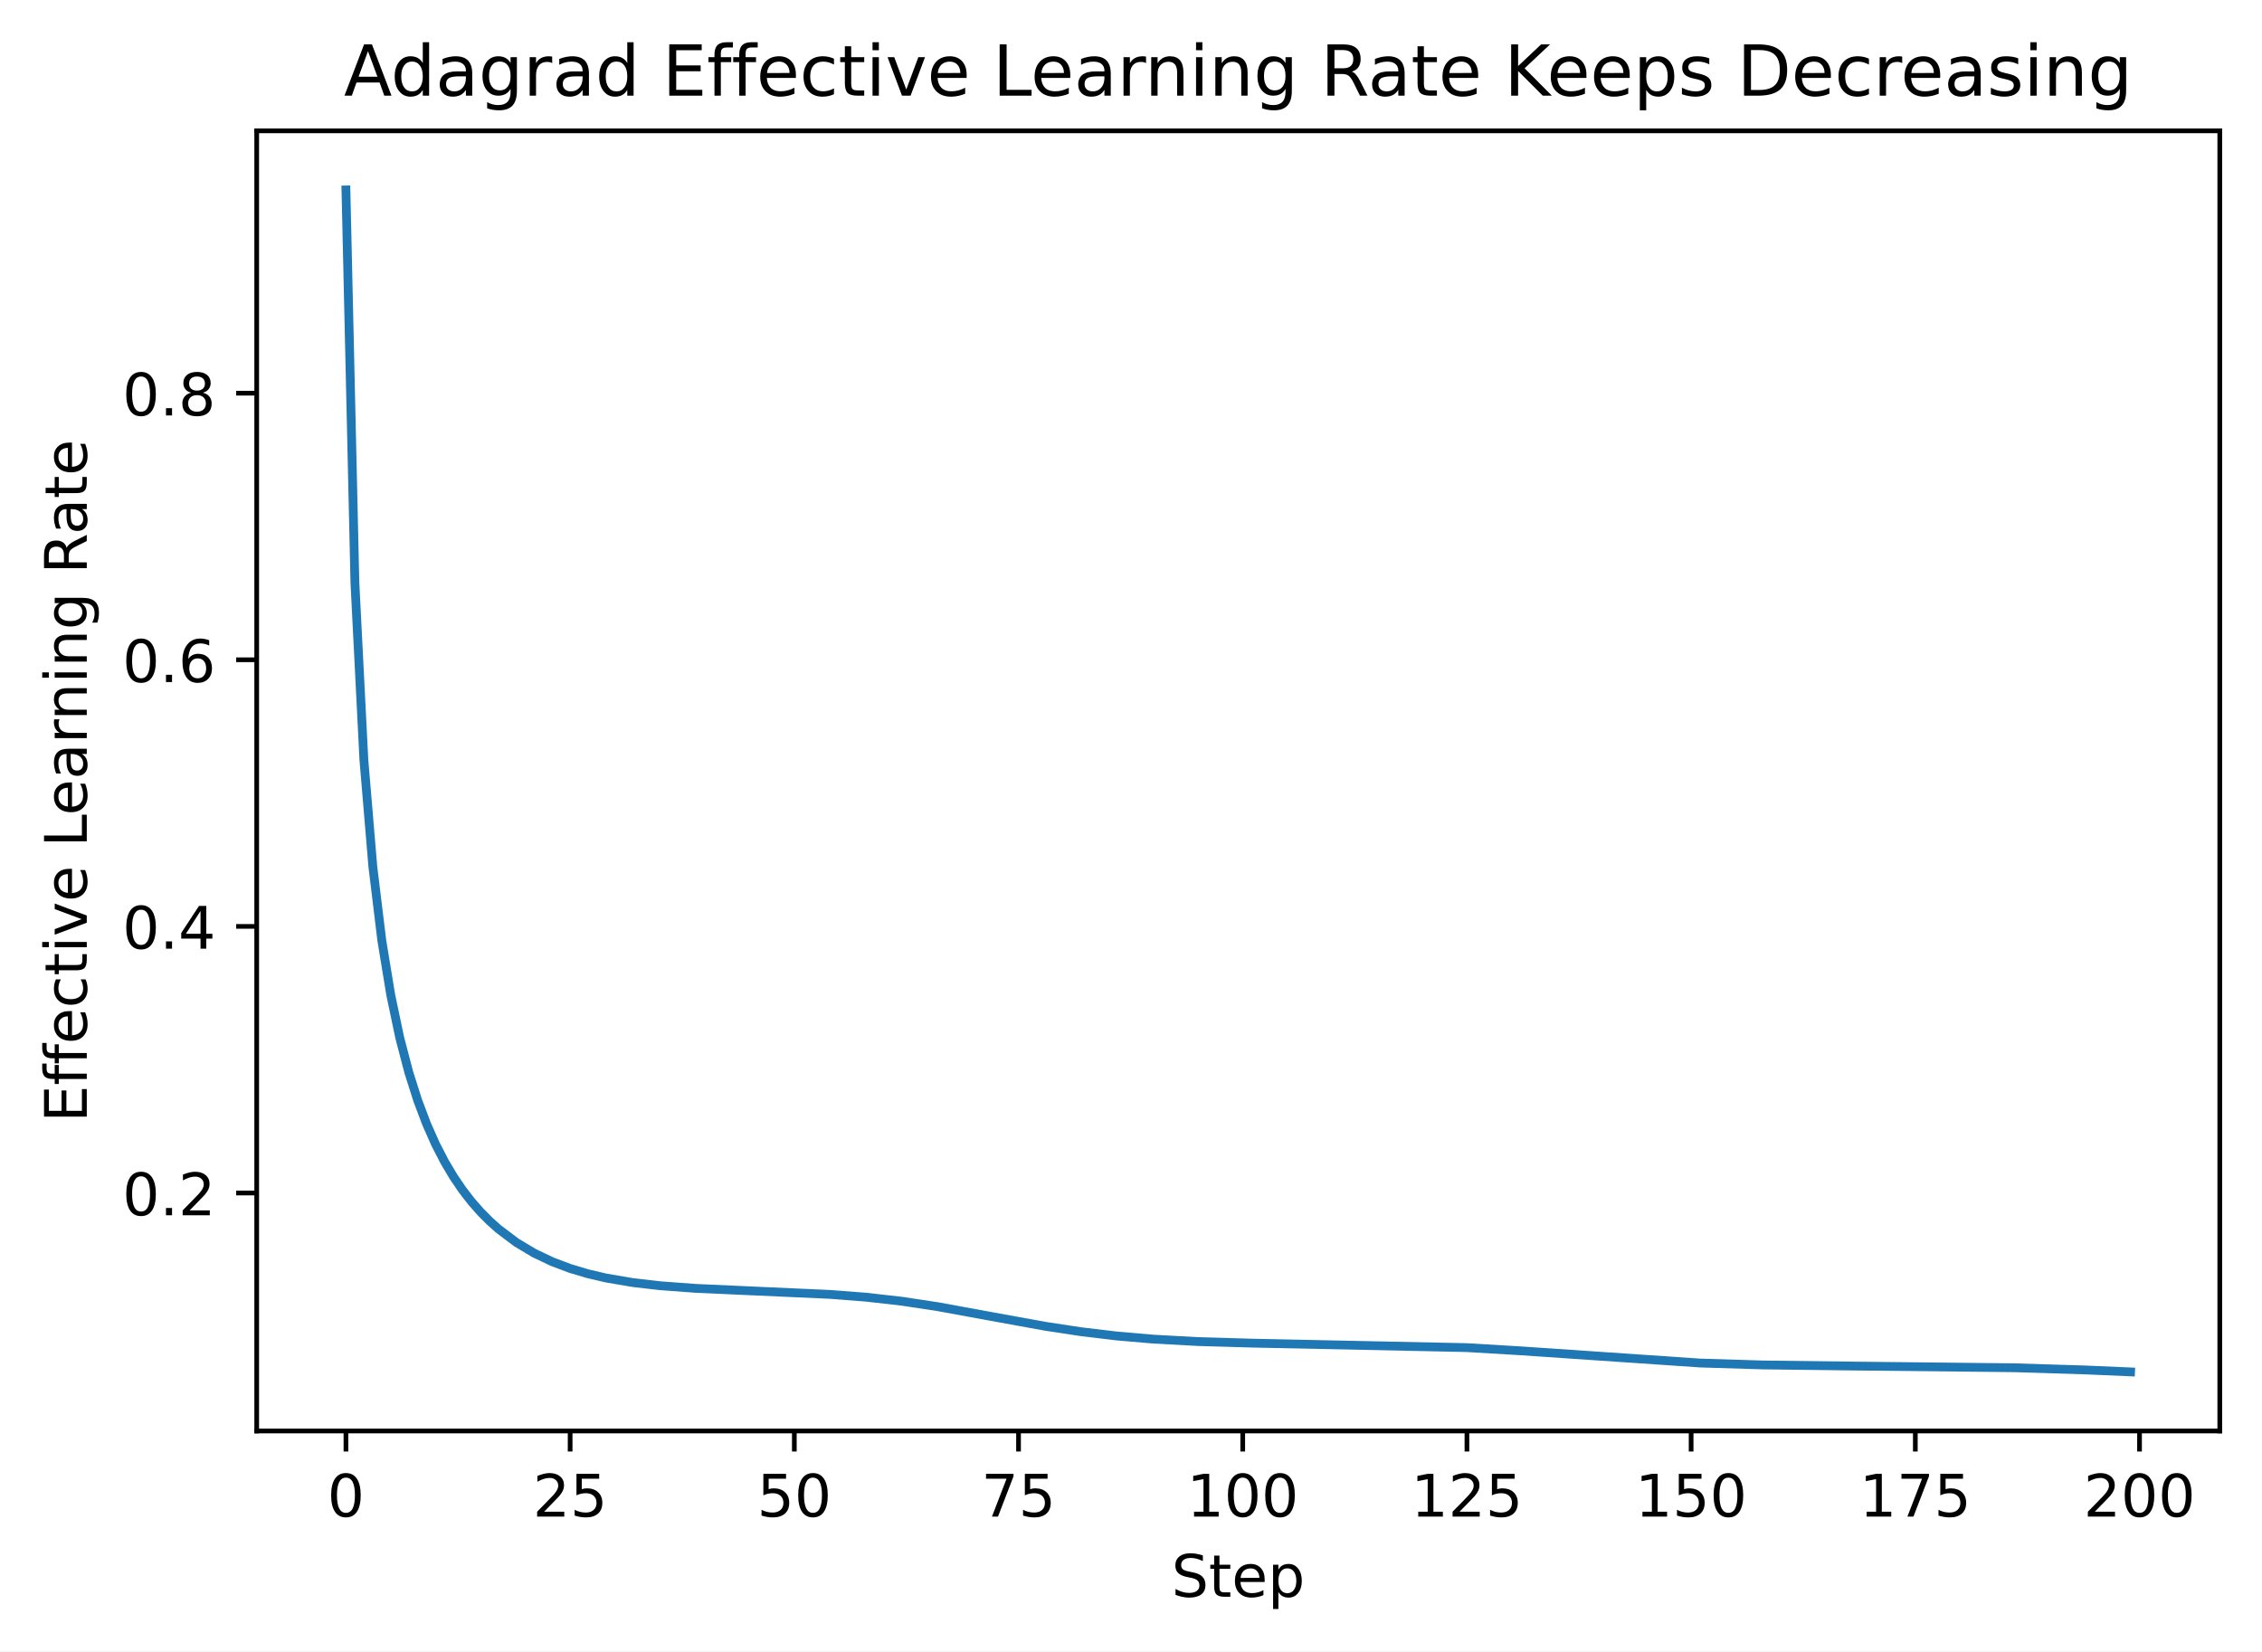
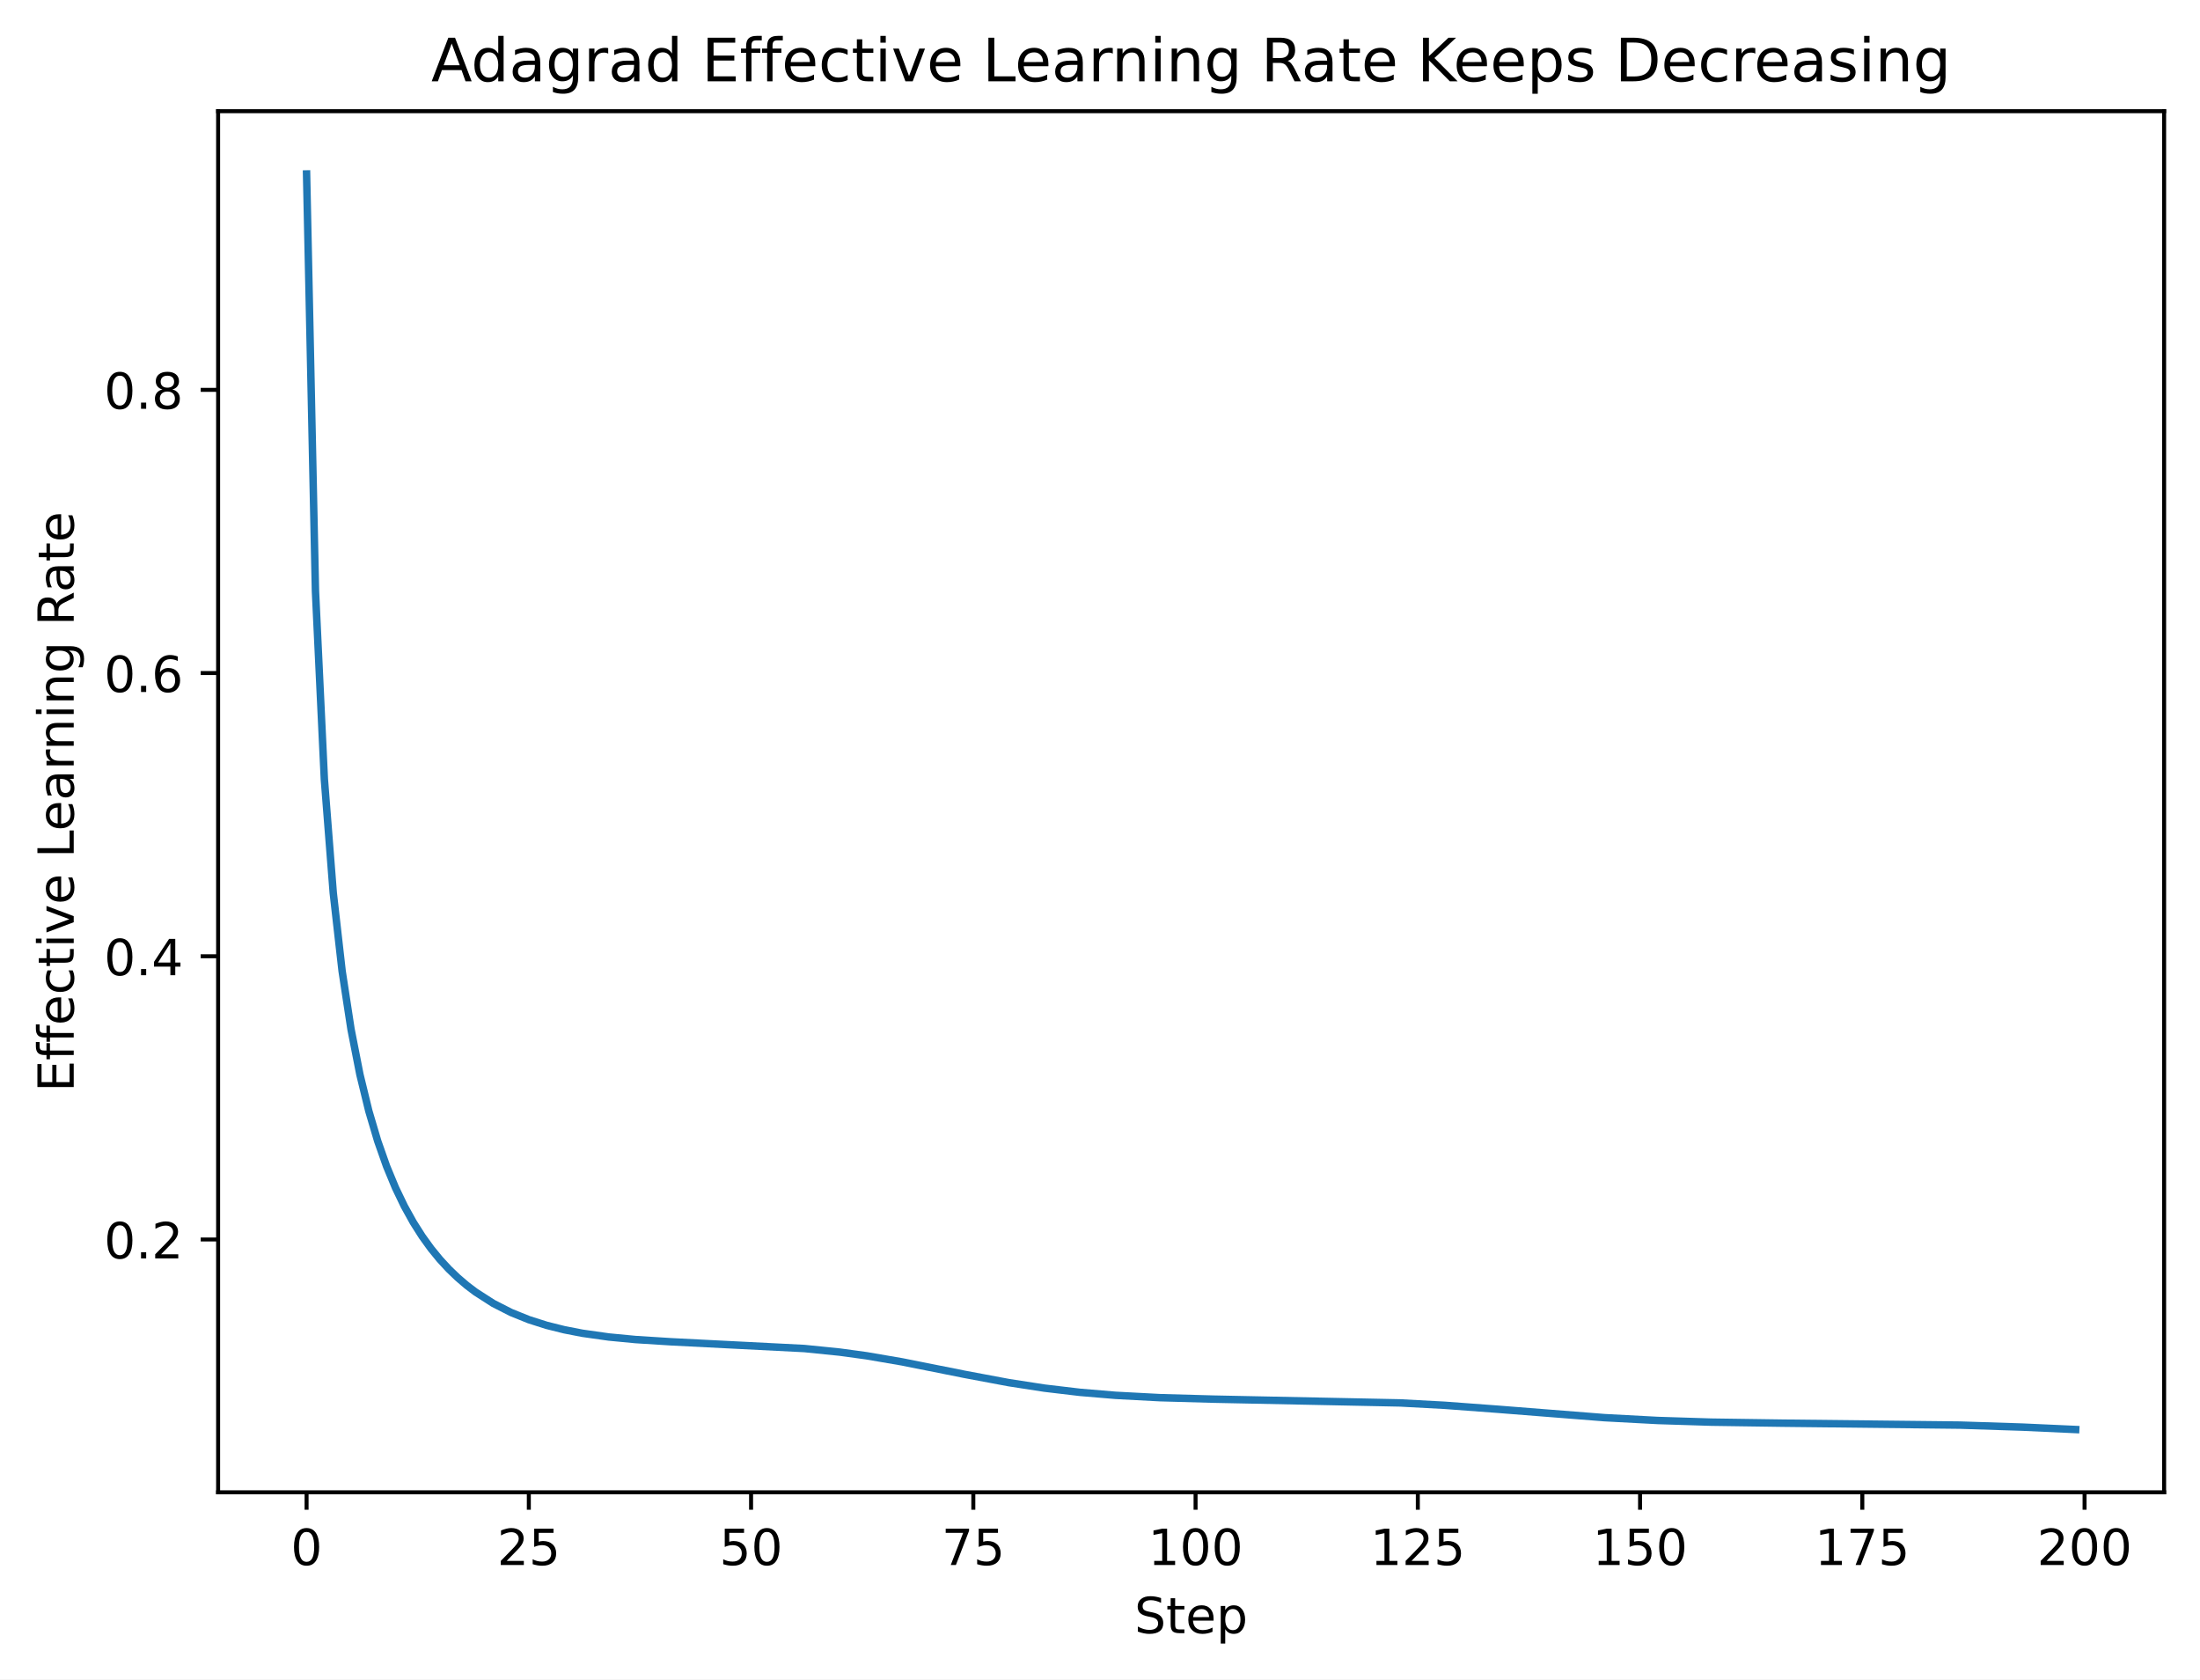
- <svg xmlns="http://www.w3.org/2000/svg" xmlns:xlink="http://www.w3.org/1999/xlink" width="385.781pt" height="281.634pt" viewBox="0 0 385.781 281.634" version="1.1">
+ <svg xmlns="http://www.w3.org/2000/svg" xmlns:xlink="http://www.w3.org/1999/xlink" width="441.581pt" height="337.074pt" viewBox="0 0 441.581 337.074" version="1.1">
  <defs>
    <style type="text/css">*{stroke-linejoin: round; stroke-linecap: butt}</style>
  </defs>
  <g id="figure_1">
    <g id="patch_1">
-       <path d="M 0 281.634  L 385.781 281.634  L 385.781 0  L 0 0  z " style="fill: #ffffff" />
+       <path d="M 0 337.074  L 441.581 337.074  L 441.581 0  L 0 0  z " style="fill: #ffffff" />
    </g>
    <g id="axes_1">
      <g id="patch_2">
-         <path d="M 43.781 244.078  L 378.581 244.078  L 378.581 22.318  L 43.781 22.318  z " style="fill: #ffffff" />
+         <path d="M 43.781 299.518  L 434.381 299.518  L 434.381 22.318  L 43.781 22.318  z " style="fill: #ffffff" />
      </g>
      <g id="matplotlib.axis_1">
        <g id="xtick_1">
          <g id="line2d_1">
            <defs>
-               <path id="mf7b5f9aa6c" d="M 0 0  L 0 3.5  " style="stroke: #000000; stroke-width: 0.8" />
+               <path id="m7d3ae55910" d="M 0 0  L 0 3.5  " style="stroke: #000000; stroke-width: 0.8" />
            </defs>
            <g>
-               <use xlink:href="#mf7b5f9aa6c" x="58.999" y="244.078" style="stroke: #000000; stroke-width: 0.8" />
+               <use xlink:href="#m7d3ae55910" x="61.536" y="299.518" style="stroke: #000000; stroke-width: 0.8" />
            </g>
          </g>
          <g id="text_1">
-             <g transform="translate(55.81818 258.6766) scale(0.1 -0.1)">
+             <g transform="translate(58.35455 314.1166) scale(0.1 -0.1)">
              <defs>
                <path id="DejaVuSans-30" d="M 2034 4250  Q 1547 4250 1301 3770  Q 1056 3291 1056 2328  Q 1056 1369 1301 889  Q 1547 409 2034 409  Q 2525 409 2770 889  Q 3016 1369 3016 2328  Q 3016 3291 2770 3770  Q 2525 4250 2034 4250  z M 2034 4750  Q 2819 4750 3233 4129  Q 3647 3509 3647 2328  Q 3647 1150 3233 529  Q 2819 -91 2034 -91  Q 1250 -91 836 529  Q 422 1150 422 2328  Q 422 3509 836 4129  Q 1250 4750 2034 4750  z " transform="scale(0.015625)" />
              </defs>
              <use xlink:href="#DejaVuSans-30" />
            </g>
          </g>
        </g>
        <g id="xtick_2">
          <g id="line2d_2">
            <g>
-               <use xlink:href="#mf7b5f9aa6c" x="97.236" y="244.078" style="stroke: #000000; stroke-width: 0.8" />
+               <use xlink:href="#m7d3ae55910" x="106.145" y="299.518" style="stroke: #000000; stroke-width: 0.8" />
            </g>
          </g>
          <g id="text_2">
-             <g transform="translate(90.87357 258.6766) scale(0.1 -0.1)">
+             <g transform="translate(99.78271 314.1166) scale(0.1 -0.1)">
              <defs>
                <path id="DejaVuSans-32" d="M 1228 531  L 3431 531  L 3431 0  L 469 0  L 469 531  Q 828 903 1448 1529  Q 2069 2156 2228 2338  Q 2531 2678 2651 2914  Q 2772 3150 2772 3378  Q 2772 3750 2511 3984  Q 2250 4219 1831 4219  Q 1534 4219 1204 4116  Q 875 4013 500 3803  L 500 4441  Q 881 4594 1212 4672  Q 1544 4750 1819 4750  Q 2544 4750 2975 4387  Q 3406 4025 3406 3419  Q 3406 3131 3298 2873  Q 3191 2616 2906 2266  Q 2828 2175 2409 1742  Q 1991 1309 1228 531  z " transform="scale(0.015625)" />
                <path id="DejaVuSans-35" d="M 691 4666  L 3169 4666  L 3169 4134  L 1269 4134  L 1269 2991  Q 1406 3038 1543 3061  Q 1681 3084 1819 3084  Q 2600 3084 3056 2656  Q 3513 2228 3513 1497  Q 3513 744 3044 326  Q 2575 -91 1722 -91  Q 1428 -91 1123 -41  Q 819 9 494 109  L 494 744  Q 775 591 1075 516  Q 1375 441 1709 441  Q 2250 441 2565 725  Q 2881 1009 2881 1497  Q 2881 1984 2565 2268  Q 2250 2553 1709 2553  Q 1456 2553 1204 2497  Q 953 2441 691 2322  L 691 4666  z " transform="scale(0.015625)" />
              </defs>
              <use xlink:href="#DejaVuSans-32" />
              <use xlink:href="#DejaVuSans-35" transform="translate(63.62305 0)" />
            </g>
          </g>
        </g>
        <g id="xtick_3">
          <g id="line2d_3">
            <g>
-               <use xlink:href="#mf7b5f9aa6c" x="135.473" y="244.078" style="stroke: #000000; stroke-width: 0.8" />
+               <use xlink:href="#m7d3ae55910" x="150.755" y="299.518" style="stroke: #000000; stroke-width: 0.8" />
            </g>
          </g>
          <g id="text_3">
-             <g transform="translate(129.1102 258.6766) scale(0.1 -0.1)">
+             <g transform="translate(144.3921 314.1166) scale(0.1 -0.1)">
              <use xlink:href="#DejaVuSans-35" />
              <use xlink:href="#DejaVuSans-30" transform="translate(63.62305 0)" />
            </g>
          </g>
        </g>
        <g id="xtick_4">
          <g id="line2d_4">
            <g>
-               <use xlink:href="#mf7b5f9aa6c" x="173.709" y="244.078" style="stroke: #000000; stroke-width: 0.8" />
+               <use xlink:href="#m7d3ae55910" x="195.364" y="299.518" style="stroke: #000000; stroke-width: 0.8" />
            </g>
          </g>
          <g id="text_4">
-             <g transform="translate(167.3468 258.6766) scale(0.1 -0.1)">
+             <g transform="translate(189.0015 314.1166) scale(0.1 -0.1)">
              <defs>
                <path id="DejaVuSans-37" d="M 525 4666  L 3525 4666  L 3525 4397  L 1831 0  L 1172 0  L 2766 4134  L 525 4134  L 525 4666  z " transform="scale(0.015625)" />
              </defs>
              <use xlink:href="#DejaVuSans-37" />
              <use xlink:href="#DejaVuSans-35" transform="translate(63.62305 0)" />
            </g>
          </g>
        </g>
        <g id="xtick_5">
          <g id="line2d_5">
            <g>
-               <use xlink:href="#mf7b5f9aa6c" x="211.946" y="244.078" style="stroke: #000000; stroke-width: 0.8" />
+               <use xlink:href="#m7d3ae55910" x="239.973" y="299.518" style="stroke: #000000; stroke-width: 0.8" />
            </g>
          </g>
          <g id="text_5">
-             <g transform="translate(202.4022 258.6766) scale(0.1 -0.1)">
+             <g transform="translate(230.4297 314.1166) scale(0.1 -0.1)">
              <defs>
                <path id="DejaVuSans-31" d="M 794 531  L 1825 531  L 1825 4091  L 703 3866  L 703 4441  L 1819 4666  L 2450 4666  L 2450 531  L 3481 531  L 3481 0  L 794 0  L 794 531  z " transform="scale(0.015625)" />
              </defs>
              <use xlink:href="#DejaVuSans-31" />
              <use xlink:href="#DejaVuSans-30" transform="translate(63.62305 0)" />
              <use xlink:href="#DejaVuSans-30" transform="translate(127.2461 0)" />
            </g>
          </g>
        </g>
        <g id="xtick_6">
          <g id="line2d_6">
            <g>
-               <use xlink:href="#mf7b5f9aa6c" x="250.183" y="244.078" style="stroke: #000000; stroke-width: 0.8" />
+               <use xlink:href="#m7d3ae55910" x="284.583" y="299.518" style="stroke: #000000; stroke-width: 0.8" />
            </g>
          </g>
          <g id="text_6">
-             <g transform="translate(240.6389 258.6766) scale(0.1 -0.1)">
+             <g transform="translate(275.0391 314.1166) scale(0.1 -0.1)">
              <use xlink:href="#DejaVuSans-31" />
              <use xlink:href="#DejaVuSans-32" transform="translate(63.62305 0)" />
              <use xlink:href="#DejaVuSans-35" transform="translate(127.2461 0)" />
            </g>
          </g>
        </g>
        <g id="xtick_7">
          <g id="line2d_7">
            <g>
-               <use xlink:href="#mf7b5f9aa6c" x="288.419" y="244.078" style="stroke: #000000; stroke-width: 0.8" />
+               <use xlink:href="#m7d3ae55910" x="329.192" y="299.518" style="stroke: #000000; stroke-width: 0.8" />
            </g>
          </g>
          <g id="text_7">
-             <g transform="translate(278.8755 258.6766) scale(0.1 -0.1)">
+             <g transform="translate(319.6485 314.1166) scale(0.1 -0.1)">
              <use xlink:href="#DejaVuSans-31" />
              <use xlink:href="#DejaVuSans-35" transform="translate(63.62305 0)" />
              <use xlink:href="#DejaVuSans-30" transform="translate(127.2461 0)" />
            </g>
          </g>
        </g>
        <g id="xtick_8">
          <g id="line2d_8">
            <g>
-               <use xlink:href="#mf7b5f9aa6c" x="326.656" y="244.078" style="stroke: #000000; stroke-width: 0.8" />
+               <use xlink:href="#m7d3ae55910" x="373.802" y="299.518" style="stroke: #000000; stroke-width: 0.8" />
            </g>
          </g>
          <g id="text_8">
-             <g transform="translate(317.1121 258.6766) scale(0.1 -0.1)">
+             <g transform="translate(364.2579 314.1166) scale(0.1 -0.1)">
              <use xlink:href="#DejaVuSans-31" />
              <use xlink:href="#DejaVuSans-37" transform="translate(63.62305 0)" />
              <use xlink:href="#DejaVuSans-35" transform="translate(127.2461 0)" />
            </g>
          </g>
        </g>
        <g id="xtick_9">
          <g id="line2d_9">
            <g>
-               <use xlink:href="#mf7b5f9aa6c" x="364.893" y="244.078" style="stroke: #000000; stroke-width: 0.8" />
+               <use xlink:href="#m7d3ae55910" x="418.411" y="299.518" style="stroke: #000000; stroke-width: 0.8" />
            </g>
          </g>
          <g id="text_9">
-             <g transform="translate(355.3488 258.6766) scale(0.1 -0.1)">
+             <g transform="translate(408.8673 314.1166) scale(0.1 -0.1)">
              <use xlink:href="#DejaVuSans-32" />
              <use xlink:href="#DejaVuSans-30" transform="translate(63.62305 0)" />
              <use xlink:href="#DejaVuSans-30" transform="translate(127.2461 0)" />
            </g>
          </g>
        </g>
        <g id="text_10">
-           <g transform="translate(199.7961 272.3547) scale(0.1 -0.1)">
+           <g transform="translate(227.6961 327.7947) scale(0.1 -0.1)">
            <defs>
              <path id="DejaVuSans-53" d="M 3425 4513  L 3425 3897  Q 3066 4069 2747 4153  Q 2428 4238 2131 4238  Q 1616 4238 1336 4038  Q 1056 3838 1056 3469  Q 1056 3159 1242 3001  Q 1428 2844 1947 2747  L 2328 2669  Q 3034 2534 3370 2195  Q 3706 1856 3706 1288  Q 3706 609 3251 259  Q 2797 -91 1919 -91  Q 1588 -91 1214 -16  Q 841 59 441 206  L 441 856  Q 825 641 1194 531  Q 1563 422 1919 422  Q 2459 422 2753 634  Q 3047 847 3047 1241  Q 3047 1584 2836 1778  Q 2625 1972 2144 2069  L 1759 2144  Q 1053 2284 737 2584  Q 422 2884 422 3419  Q 422 4038 858 4394  Q 1294 4750 2059 4750  Q 2388 4750 2728 4690  Q 3069 4631 3425 4513  z " transform="scale(0.015625)" />
              <path id="DejaVuSans-74" d="M 1172 4494  L 1172 3500  L 2356 3500  L 2356 3053  L 1172 3053  L 1172 1153  Q 1172 725 1289 603  Q 1406 481 1766 481  L 2356 481  L 2356 0  L 1766 0  Q 1100 0 847 248  Q 594 497 594 1153  L 594 3053  L 172 3053  L 172 3500  L 594 3500  L 594 4494  L 1172 4494  z " transform="scale(0.015625)" />
              <path id="DejaVuSans-65" d="M 3597 1894  L 3597 1613  L 953 1613  Q 991 1019 1311 708  Q 1631 397 2203 397  Q 2534 397 2845 478  Q 3156 559 3463 722  L 3463 178  Q 3153 47 2828 -22  Q 2503 -91 2169 -91  Q 1331 -91 842 396  Q 353 884 353 1716  Q 353 2575 817 3079  Q 1281 3584 2069 3584  Q 2775 3584 3186 3129  Q 3597 2675 3597 1894  z M 3022 2063  Q 3016 2534 2758 2815  Q 2500 3097 2075 3097  Q 1594 3097 1305 2825  Q 1016 2553 972 2059  L 3022 2063  z " transform="scale(0.015625)" />
              <path id="DejaVuSans-70" d="M 1159 525  L 1159 -1331  L 581 -1331  L 581 3500  L 1159 3500  L 1159 2969  Q 1341 3281 1617 3432  Q 1894 3584 2278 3584  Q 2916 3584 3314 3078  Q 3713 2572 3713 1747  Q 3713 922 3314 415  Q 2916 -91 2278 -91  Q 1894 -91 1617 61  Q 1341 213 1159 525  z M 3116 1747  Q 3116 2381 2855 2742  Q 2594 3103 2138 3103  Q 1681 3103 1420 2742  Q 1159 2381 1159 1747  Q 1159 1113 1420 752  Q 1681 391 2138 391  Q 2594 391 2855 752  Q 3116 1113 3116 1747  z " transform="scale(0.015625)" />
            </defs>
            <use xlink:href="#DejaVuSans-53" />
            <use xlink:href="#DejaVuSans-74" transform="translate(63.47656 0)" />
            <use xlink:href="#DejaVuSans-65" transform="translate(102.6855 0)" />
            <use xlink:href="#DejaVuSans-70" transform="translate(164.209 0)" />
          </g>
        </g>
      </g>
      <g id="matplotlib.axis_2">
        <g id="ytick_1">
          <g id="line2d_10">
            <defs>
-               <path id="m19521d34c7" d="M 0 0  L -3.5 0  " style="stroke: #000000; stroke-width: 0.8" />
+               <path id="mcaeae20bdb" d="M 0 0  L -3.5 0  " style="stroke: #000000; stroke-width: 0.8" />
            </defs>
            <g>
-               <use xlink:href="#m19521d34c7" x="43.781" y="203.484" style="stroke: #000000; stroke-width: 0.8" />
+               <use xlink:href="#mcaeae20bdb" x="43.781" y="248.775" style="stroke: #000000; stroke-width: 0.8" />
            </g>
          </g>
          <g id="text_11">
-             <g transform="translate(20.87813 207.2829) scale(0.1 -0.1)">
+             <g transform="translate(20.87813 252.5743) scale(0.1 -0.1)">
              <defs>
                <path id="DejaVuSans-2e" d="M 684 794  L 1344 794  L 1344 0  L 684 0  L 684 794  z " transform="scale(0.015625)" />
              </defs>
              <use xlink:href="#DejaVuSans-30" />
              <use xlink:href="#DejaVuSans-2e" transform="translate(63.62305 0)" />
              <use xlink:href="#DejaVuSans-32" transform="translate(95.41016 0)" />
            </g>
          </g>
        </g>
        <g id="ytick_2">
          <g id="line2d_11">
            <g>
-               <use xlink:href="#m19521d34c7" x="43.781" y="158.01" style="stroke: #000000; stroke-width: 0.8" />
+               <use xlink:href="#mcaeae20bdb" x="43.781" y="191.933" style="stroke: #000000; stroke-width: 0.8" />
            </g>
          </g>
          <g id="text_12">
-             <g transform="translate(20.87813 161.809) scale(0.1 -0.1)">
+             <g transform="translate(20.87813 195.732) scale(0.1 -0.1)">
              <defs>
                <path id="DejaVuSans-34" d="M 2419 4116  L 825 1625  L 2419 1625  L 2419 4116  z M 2253 4666  L 3047 4666  L 3047 1625  L 3713 1625  L 3713 1100  L 3047 1100  L 3047 0  L 2419 0  L 2419 1100  L 313 1100  L 313 1709  L 2253 4666  z " transform="scale(0.015625)" />
              </defs>
              <use xlink:href="#DejaVuSans-30" />
              <use xlink:href="#DejaVuSans-2e" transform="translate(63.62305 0)" />
              <use xlink:href="#DejaVuSans-34" transform="translate(95.41016 0)" />
            </g>
          </g>
        </g>
        <g id="ytick_3">
          <g id="line2d_12">
            <g>
-               <use xlink:href="#m19521d34c7" x="43.781" y="112.536" style="stroke: #000000; stroke-width: 0.8" />
+               <use xlink:href="#mcaeae20bdb" x="43.781" y="135.09" style="stroke: #000000; stroke-width: 0.8" />
            </g>
          </g>
          <g id="text_13">
-             <g transform="translate(20.87813 116.3352) scale(0.1 -0.1)">
+             <g transform="translate(20.87813 138.8896) scale(0.1 -0.1)">
              <defs>
                <path id="DejaVuSans-36" d="M 2113 2584  Q 1688 2584 1439 2293  Q 1191 2003 1191 1497  Q 1191 994 1439 701  Q 1688 409 2113 409  Q 2538 409 2786 701  Q 3034 994 3034 1497  Q 3034 2003 2786 2293  Q 2538 2584 2113 2584  z M 3366 4563  L 3366 3988  Q 3128 4100 2886 4159  Q 2644 4219 2406 4219  Q 1781 4219 1451 3797  Q 1122 3375 1075 2522  Q 1259 2794 1537 2939  Q 1816 3084 2150 3084  Q 2853 3084 3261 2657  Q 3669 2231 3669 1497  Q 3669 778 3244 343  Q 2819 -91 2113 -91  Q 1303 -91 875 529  Q 447 1150 447 2328  Q 447 3434 972 4092  Q 1497 4750 2381 4750  Q 2619 4750 2861 4703  Q 3103 4656 3366 4563  z " transform="scale(0.015625)" />
              </defs>
              <use xlink:href="#DejaVuSans-30" />
              <use xlink:href="#DejaVuSans-2e" transform="translate(63.62305 0)" />
              <use xlink:href="#DejaVuSans-36" transform="translate(95.41016 0)" />
            </g>
          </g>
        </g>
        <g id="ytick_4">
          <g id="line2d_13">
            <g>
-               <use xlink:href="#m19521d34c7" x="43.781" y="67.062" style="stroke: #000000; stroke-width: 0.8" />
+               <use xlink:href="#mcaeae20bdb" x="43.781" y="78.248" style="stroke: #000000; stroke-width: 0.8" />
            </g>
          </g>
          <g id="text_14">
-             <g transform="translate(20.87813 70.86128) scale(0.1 -0.1)">
+             <g transform="translate(20.87813 82.04727) scale(0.1 -0.1)">
              <defs>
                <path id="DejaVuSans-38" d="M 2034 2216  Q 1584 2216 1326 1975  Q 1069 1734 1069 1313  Q 1069 891 1326 650  Q 1584 409 2034 409  Q 2484 409 2743 651  Q 3003 894 3003 1313  Q 3003 1734 2745 1975  Q 2488 2216 2034 2216  z M 1403 2484  Q 997 2584 770 2862  Q 544 3141 544 3541  Q 544 4100 942 4425  Q 1341 4750 2034 4750  Q 2731 4750 3128 4425  Q 3525 4100 3525 3541  Q 3525 3141 3298 2862  Q 3072 2584 2669 2484  Q 3125 2378 3379 2068  Q 3634 1759 3634 1313  Q 3634 634 3220 271  Q 2806 -91 2034 -91  Q 1263 -91 848 271  Q 434 634 434 1313  Q 434 1759 690 2068  Q 947 2378 1403 2484  z M 1172 3481  Q 1172 3119 1398 2916  Q 1625 2713 2034 2713  Q 2441 2713 2670 2916  Q 2900 3119 2900 3481  Q 2900 3844 2670 4047  Q 2441 4250 2034 4250  Q 1625 4250 1398 4047  Q 1172 3844 1172 3481  z " transform="scale(0.015625)" />
              </defs>
              <use xlink:href="#DejaVuSans-30" />
              <use xlink:href="#DejaVuSans-2e" transform="translate(63.62305 0)" />
              <use xlink:href="#DejaVuSans-38" transform="translate(95.41016 0)" />
            </g>
          </g>
        </g>
        <g id="text_15">
-           <g transform="translate(14.79844 191.4372) rotate(-90) scale(0.1 -0.1)">
+           <g transform="translate(14.79844 219.1572) rotate(-90) scale(0.1 -0.1)">
            <defs>
              <path id="DejaVuSans-45" d="M 628 4666  L 3578 4666  L 3578 4134  L 1259 4134  L 1259 2753  L 3481 2753  L 3481 2222  L 1259 2222  L 1259 531  L 3634 531  L 3634 0  L 628 0  L 628 4666  z " transform="scale(0.015625)" />
              <path id="DejaVuSans-66" d="M 2375 4863  L 2375 4384  L 1825 4384  Q 1516 4384 1395 4259  Q 1275 4134 1275 3809  L 1275 3500  L 2222 3500  L 2222 3053  L 1275 3053  L 1275 0  L 697 0  L 697 3053  L 147 3053  L 147 3500  L 697 3500  L 697 3744  Q 697 4328 969 4595  Q 1241 4863 1831 4863  L 2375 4863  z " transform="scale(0.015625)" />
              <path id="DejaVuSans-63" d="M 3122 3366  L 3122 2828  Q 2878 2963 2633 3030  Q 2388 3097 2138 3097  Q 1578 3097 1268 2742  Q 959 2388 959 1747  Q 959 1106 1268 751  Q 1578 397 2138 397  Q 2388 397 2633 464  Q 2878 531 3122 666  L 3122 134  Q 2881 22 2623 -34  Q 2366 -91 2075 -91  Q 1284 -91 818 406  Q 353 903 353 1747  Q 353 2603 823 3093  Q 1294 3584 2113 3584  Q 2378 3584 2631 3529  Q 2884 3475 3122 3366  z " transform="scale(0.015625)" />
              <path id="DejaVuSans-69" d="M 603 3500  L 1178 3500  L 1178 0  L 603 0  L 603 3500  z M 603 4863  L 1178 4863  L 1178 4134  L 603 4134  L 603 4863  z " transform="scale(0.015625)" />
              <path id="DejaVuSans-76" d="M 191 3500  L 800 3500  L 1894 563  L 2988 3500  L 3597 3500  L 2284 0  L 1503 0  L 191 3500  z " transform="scale(0.015625)" />
              <path id="DejaVuSans-20" transform="scale(0.015625)" />
              <path id="DejaVuSans-4c" d="M 628 4666  L 1259 4666  L 1259 531  L 3531 531  L 3531 0  L 628 0  L 628 4666  z " transform="scale(0.015625)" />
              <path id="DejaVuSans-61" d="M 2194 1759  Q 1497 1759 1228 1600  Q 959 1441 959 1056  Q 959 750 1161 570  Q 1363 391 1709 391  Q 2188 391 2477 730  Q 2766 1069 2766 1631  L 2766 1759  L 2194 1759  z M 3341 1997  L 3341 0  L 2766 0  L 2766 531  Q 2569 213 2275 61  Q 1981 -91 1556 -91  Q 1019 -91 701 211  Q 384 513 384 1019  Q 384 1609 779 1909  Q 1175 2209 1959 2209  L 2766 2209  L 2766 2266  Q 2766 2663 2505 2880  Q 2244 3097 1772 3097  Q 1472 3097 1187 3025  Q 903 2953 641 2809  L 641 3341  Q 956 3463 1253 3523  Q 1550 3584 1831 3584  Q 2591 3584 2966 3190  Q 3341 2797 3341 1997  z " transform="scale(0.015625)" />
              <path id="DejaVuSans-72" d="M 2631 2963  Q 2534 3019 2420 3045  Q 2306 3072 2169 3072  Q 1681 3072 1420 2755  Q 1159 2438 1159 1844  L 1159 0  L 581 0  L 581 3500  L 1159 3500  L 1159 2956  Q 1341 3275 1631 3429  Q 1922 3584 2338 3584  Q 2397 3584 2469 3576  Q 2541 3569 2628 3553  L 2631 2963  z " transform="scale(0.015625)" />
              <path id="DejaVuSans-6e" d="M 3513 2113  L 3513 0  L 2938 0  L 2938 2094  Q 2938 2591 2744 2837  Q 2550 3084 2163 3084  Q 1697 3084 1428 2787  Q 1159 2491 1159 1978  L 1159 0  L 581 0  L 581 3500  L 1159 3500  L 1159 2956  Q 1366 3272 1645 3428  Q 1925 3584 2291 3584  Q 2894 3584 3203 3211  Q 3513 2838 3513 2113  z " transform="scale(0.015625)" />
              <path id="DejaVuSans-67" d="M 2906 1791  Q 2906 2416 2648 2759  Q 2391 3103 1925 3103  Q 1463 3103 1205 2759  Q 947 2416 947 1791  Q 947 1169 1205 825  Q 1463 481 1925 481  Q 2391 481 2648 825  Q 2906 1169 2906 1791  z M 3481 434  Q 3481 -459 3084 -895  Q 2688 -1331 1869 -1331  Q 1566 -1331 1297 -1286  Q 1028 -1241 775 -1147  L 775 -588  Q 1028 -725 1275 -790  Q 1522 -856 1778 -856  Q 2344 -856 2625 -561  Q 2906 -266 2906 331  L 2906 616  Q 2728 306 2450 153  Q 2172 0 1784 0  Q 1141 0 747 490  Q 353 981 353 1791  Q 353 2603 747 3093  Q 1141 3584 1784 3584  Q 2172 3584 2450 3431  Q 2728 3278 2906 2969  L 2906 3500  L 3481 3500  L 3481 434  z " transform="scale(0.015625)" />
              <path id="DejaVuSans-52" d="M 2841 2188  Q 3044 2119 3236 1894  Q 3428 1669 3622 1275  L 4263 0  L 3584 0  L 2988 1197  Q 2756 1666 2539 1819  Q 2322 1972 1947 1972  L 1259 1972  L 1259 0  L 628 0  L 628 4666  L 2053 4666  Q 2853 4666 3247 4331  Q 3641 3997 3641 3322  Q 3641 2881 3436 2590  Q 3231 2300 2841 2188  z M 1259 4147  L 1259 2491  L 2053 2491  Q 2509 2491 2742 2702  Q 2975 2913 2975 3322  Q 2975 3731 2742 3939  Q 2509 4147 2053 4147  L 1259 4147  z " transform="scale(0.015625)" />
            </defs>
            <use xlink:href="#DejaVuSans-45" />
            <use xlink:href="#DejaVuSans-66" transform="translate(63.18359 0)" />
            <use xlink:href="#DejaVuSans-66" transform="translate(98.38867 0)" />
            <use xlink:href="#DejaVuSans-65" transform="translate(133.5938 0)" />
            <use xlink:href="#DejaVuSans-63" transform="translate(195.1172 0)" />
            <use xlink:href="#DejaVuSans-74" transform="translate(250.0977 0)" />
            <use xlink:href="#DejaVuSans-69" transform="translate(289.3066 0)" />
            <use xlink:href="#DejaVuSans-76" transform="translate(317.0898 0)" />
            <use xlink:href="#DejaVuSans-65" transform="translate(376.2695 0)" />
            <use xlink:href="#DejaVuSans-20" transform="translate(437.793 0)" />
            <use xlink:href="#DejaVuSans-4c" transform="translate(469.5801 0)" />
            <use xlink:href="#DejaVuSans-65" transform="translate(523.543 0)" />
            <use xlink:href="#DejaVuSans-61" transform="translate(585.0664 0)" />
            <use xlink:href="#DejaVuSans-72" transform="translate(646.3457 0)" />
            <use xlink:href="#DejaVuSans-6e" transform="translate(685.709 0)" />
            <use xlink:href="#DejaVuSans-69" transform="translate(749.0879 0)" />
            <use xlink:href="#DejaVuSans-6e" transform="translate(776.8711 0)" />
            <use xlink:href="#DejaVuSans-67" transform="translate(840.25 0)" />
            <use xlink:href="#DejaVuSans-20" transform="translate(903.7266 0)" />
            <use xlink:href="#DejaVuSans-52" transform="translate(935.5137 0)" />
            <use xlink:href="#DejaVuSans-61" transform="translate(1002.746 0)" />
            <use xlink:href="#DejaVuSans-74" transform="translate(1064.025 0)" />
            <use xlink:href="#DejaVuSans-65" transform="translate(1103.234 0)" />
          </g>
        </g>
      </g>
      <g id="line2d_14">
-         <path d="M 58.999 32.398  L 60.529 99.387  L 62.058 129.59  L 63.588 147.835  L 65.117 160.403  L 66.647 169.734  L 68.176 177.002  L 69.706 182.854  L 71.235 187.68  L 72.765 191.731  L 74.294 195.18  L 75.824 198.148  L 77.353 200.724  L 78.882 202.974  L 80.412 204.951  L 81.941 206.696  L 83.471 208.24  L 85 209.611  L 88.059 211.917  L 91.118 213.748  L 94.177 215.204  L 97.236 216.358  L 100.295 217.269  L 103.354 217.982  L 107.942 218.766  L 112.531 219.296  L 118.649 219.75  L 127.825 220.163  L 141.591 220.781  L 147.708 221.255  L 153.826 221.948  L 159.944 222.875  L 169.121 224.556  L 178.298 226.222  L 184.416 227.151  L 190.533 227.879  L 196.651 228.405  L 204.299 228.824  L 213.475 229.09  L 250.183 229.859  L 259.359 230.404  L 289.949 232.485  L 300.655 232.813  L 315.95 233  L 343.48 233.29  L 355.716 233.669  L 363.363 233.998  L 363.363 233.998  " clip-path="url(#p44d30a21a6)" style="fill: none; stroke: #1f77b4; stroke-width: 1.5; stroke-linecap: square" />
+         <path d="M 61.536 34.918  L 63.32 118.655  L 65.105 156.408  L 66.889 179.214  L 68.673 194.925  L 70.458 206.588  L 72.242 215.673  L 74.026 222.988  L 75.811 229.02  L 77.595 234.084  L 79.38 238.396  L 81.164 242.105  L 82.948 245.325  L 84.733 248.138  L 86.517 250.609  L 88.301 252.79  L 90.086 254.721  L 91.87 256.434  L 93.655 257.959  L 95.439 259.316  L 99.008 261.605  L 102.576 263.425  L 106.145 264.868  L 109.714 266.006  L 113.283 266.898  L 116.851 267.592  L 122.205 268.348  L 127.558 268.859  L 134.695 269.307  L 161.461 270.663  L 168.598 271.385  L 173.952 272.119  L 181.089 273.343  L 193.58 275.837  L 202.502 277.51  L 209.639 278.611  L 216.777 279.456  L 223.914 280.055  L 232.836 280.524  L 243.542 280.819  L 281.014 281.577  L 289.936 282.053  L 300.642 282.848  L 322.055 284.537  L 332.761 285.104  L 343.467 285.437  L 357.742 285.642  L 393.43 286.033  L 405.92 286.433  L 416.627 286.918  L 416.627 286.918  " clip-path="url(#p7bd81ea935)" style="fill: none; stroke: #1f77b4; stroke-width: 1.5; stroke-linecap: square" />
      </g>
      <g id="patch_3">
-         <path d="M 43.781 244.078  L 43.781 22.318  " style="fill: none; stroke: #000000; stroke-width: 0.8; stroke-linejoin: miter; stroke-linecap: square" />
+         <path d="M 43.781 299.518  L 43.781 22.318  " style="fill: none; stroke: #000000; stroke-width: 0.8; stroke-linejoin: miter; stroke-linecap: square" />
      </g>
      <g id="patch_4">
-         <path d="M 378.581 244.078  L 378.581 22.318  " style="fill: none; stroke: #000000; stroke-width: 0.8; stroke-linejoin: miter; stroke-linecap: square" />
+         <path d="M 434.381 299.518  L 434.381 22.318  " style="fill: none; stroke: #000000; stroke-width: 0.8; stroke-linejoin: miter; stroke-linecap: square" />
      </g>
      <g id="patch_5">
-         <path d="M 43.781 244.078  L 378.581 244.078  " style="fill: none; stroke: #000000; stroke-width: 0.8; stroke-linejoin: miter; stroke-linecap: square" />
+         <path d="M 43.781 299.518  L 434.381 299.518  " style="fill: none; stroke: #000000; stroke-width: 0.8; stroke-linejoin: miter; stroke-linecap: square" />
      </g>
      <g id="patch_6">
-         <path d="M 43.781 22.318  L 378.581 22.318  " style="fill: none; stroke: #000000; stroke-width: 0.8; stroke-linejoin: miter; stroke-linecap: square" />
+         <path d="M 43.781 22.318  L 434.381 22.318  " style="fill: none; stroke: #000000; stroke-width: 0.8; stroke-linejoin: miter; stroke-linecap: square" />
      </g>
      <g id="text_16">
-         <g transform="translate(58.65844 16.31812) scale(0.12 -0.12)">
+         <g transform="translate(86.55844 16.31812) scale(0.12 -0.12)">
          <defs>
            <path id="DejaVuSans-41" d="M 2188 4044  L 1331 1722  L 3047 1722  L 2188 4044  z M 1831 4666  L 2547 4666  L 4325 0  L 3669 0  L 3244 1197  L 1141 1197  L 716 0  L 50 0  L 1831 4666  z " transform="scale(0.015625)" />
            <path id="DejaVuSans-64" d="M 2906 2969  L 2906 4863  L 3481 4863  L 3481 0  L 2906 0  L 2906 525  Q 2725 213 2448 61  Q 2172 -91 1784 -91  Q 1150 -91 751 415  Q 353 922 353 1747  Q 353 2572 751 3078  Q 1150 3584 1784 3584  Q 2172 3584 2448 3432  Q 2725 3281 2906 2969  z M 947 1747  Q 947 1113 1208 752  Q 1469 391 1925 391  Q 2381 391 2643 752  Q 2906 1113 2906 1747  Q 2906 2381 2643 2742  Q 2381 3103 1925 3103  Q 1469 3103 1208 2742  Q 947 2381 947 1747  z " transform="scale(0.015625)" />
            <path id="DejaVuSans-4b" d="M 628 4666  L 1259 4666  L 1259 2694  L 3353 4666  L 4166 4666  L 1850 2491  L 4331 0  L 3500 0  L 1259 2247  L 1259 0  L 628 0  L 628 4666  z " transform="scale(0.015625)" />
            <path id="DejaVuSans-73" d="M 2834 3397  L 2834 2853  Q 2591 2978 2328 3040  Q 2066 3103 1784 3103  Q 1356 3103 1142 2972  Q 928 2841 928 2578  Q 928 2378 1081 2264  Q 1234 2150 1697 2047  L 1894 2003  Q 2506 1872 2764 1633  Q 3022 1394 3022 966  Q 3022 478 2636 193  Q 2250 -91 1575 -91  Q 1294 -91 989 -36  Q 684 19 347 128  L 347 722  Q 666 556 975 473  Q 1284 391 1588 391  Q 1994 391 2212 530  Q 2431 669 2431 922  Q 2431 1156 2273 1281  Q 2116 1406 1581 1522  L 1381 1569  Q 847 1681 609 1914  Q 372 2147 372 2553  Q 372 3047 722 3315  Q 1072 3584 1716 3584  Q 2034 3584 2315 3537  Q 2597 3491 2834 3397  z " transform="scale(0.015625)" />
            <path id="DejaVuSans-44" d="M 1259 4147  L 1259 519  L 2022 519  Q 2988 519 3436 956  Q 3884 1394 3884 2338  Q 3884 3275 3436 3711  Q 2988 4147 2022 4147  L 1259 4147  z M 628 4666  L 1925 4666  Q 3281 4666 3915 4102  Q 4550 3538 4550 2338  Q 4550 1131 3912 565  Q 3275 0 1925 0  L 628 0  L 628 4666  z " transform="scale(0.015625)" />
          </defs>
          <use xlink:href="#DejaVuSans-41" />
          <use xlink:href="#DejaVuSans-64" transform="translate(66.6582 0)" />
          <use xlink:href="#DejaVuSans-61" transform="translate(130.1348 0)" />
          <use xlink:href="#DejaVuSans-67" transform="translate(191.4141 0)" />
          <use xlink:href="#DejaVuSans-72" transform="translate(254.8906 0)" />
          <use xlink:href="#DejaVuSans-61" transform="translate(296.0039 0)" />
          <use xlink:href="#DejaVuSans-64" transform="translate(357.2832 0)" />
          <use xlink:href="#DejaVuSans-20" transform="translate(420.7598 0)" />
          <use xlink:href="#DejaVuSans-45" transform="translate(452.5469 0)" />
          <use xlink:href="#DejaVuSans-66" transform="translate(515.7305 0)" />
          <use xlink:href="#DejaVuSans-66" transform="translate(550.9355 0)" />
          <use xlink:href="#DejaVuSans-65" transform="translate(586.1406 0)" />
          <use xlink:href="#DejaVuSans-63" transform="translate(647.6641 0)" />
          <use xlink:href="#DejaVuSans-74" transform="translate(702.6445 0)" />
          <use xlink:href="#DejaVuSans-69" transform="translate(741.8535 0)" />
          <use xlink:href="#DejaVuSans-76" transform="translate(769.6367 0)" />
          <use xlink:href="#DejaVuSans-65" transform="translate(828.8164 0)" />
          <use xlink:href="#DejaVuSans-20" transform="translate(890.3398 0)" />
          <use xlink:href="#DejaVuSans-4c" transform="translate(922.127 0)" />
          <use xlink:href="#DejaVuSans-65" transform="translate(976.0898 0)" />
          <use xlink:href="#DejaVuSans-61" transform="translate(1037.613 0)" />
          <use xlink:href="#DejaVuSans-72" transform="translate(1098.893 0)" />
          <use xlink:href="#DejaVuSans-6e" transform="translate(1138.256 0)" />
          <use xlink:href="#DejaVuSans-69" transform="translate(1201.635 0)" />
          <use xlink:href="#DejaVuSans-6e" transform="translate(1229.418 0)" />
          <use xlink:href="#DejaVuSans-67" transform="translate(1292.797 0)" />
          <use xlink:href="#DejaVuSans-20" transform="translate(1356.273 0)" />
          <use xlink:href="#DejaVuSans-52" transform="translate(1388.061 0)" />
          <use xlink:href="#DejaVuSans-61" transform="translate(1455.293 0)" />
          <use xlink:href="#DejaVuSans-74" transform="translate(1516.572 0)" />
          <use xlink:href="#DejaVuSans-65" transform="translate(1555.781 0)" />
          <use xlink:href="#DejaVuSans-20" transform="translate(1617.305 0)" />
          <use xlink:href="#DejaVuSans-4b" transform="translate(1649.092 0)" />
          <use xlink:href="#DejaVuSans-65" transform="translate(1709.668 0)" />
          <use xlink:href="#DejaVuSans-65" transform="translate(1771.191 0)" />
          <use xlink:href="#DejaVuSans-70" transform="translate(1832.715 0)" />
          <use xlink:href="#DejaVuSans-73" transform="translate(1896.191 0)" />
          <use xlink:href="#DejaVuSans-20" transform="translate(1948.291 0)" />
          <use xlink:href="#DejaVuSans-44" transform="translate(1980.078 0)" />
          <use xlink:href="#DejaVuSans-65" transform="translate(2057.08 0)" />
          <use xlink:href="#DejaVuSans-63" transform="translate(2118.604 0)" />
          <use xlink:href="#DejaVuSans-72" transform="translate(2173.584 0)" />
          <use xlink:href="#DejaVuSans-65" transform="translate(2212.447 0)" />
          <use xlink:href="#DejaVuSans-61" transform="translate(2273.971 0)" />
          <use xlink:href="#DejaVuSans-73" transform="translate(2335.25 0)" />
          <use xlink:href="#DejaVuSans-69" transform="translate(2387.35 0)" />
          <use xlink:href="#DejaVuSans-6e" transform="translate(2415.133 0)" />
          <use xlink:href="#DejaVuSans-67" transform="translate(2478.512 0)" />
        </g>
      </g>
    </g>
  </g>
  <defs>
-     <clipPath id="p44d30a21a6">
-       <rect x="43.781" y="22.318" width="334.8" height="221.76" />
+     <clipPath id="p7bd81ea935">
+       <rect x="43.781" y="22.318" width="390.6" height="277.2" />
    </clipPath>
  </defs>
</svg>
